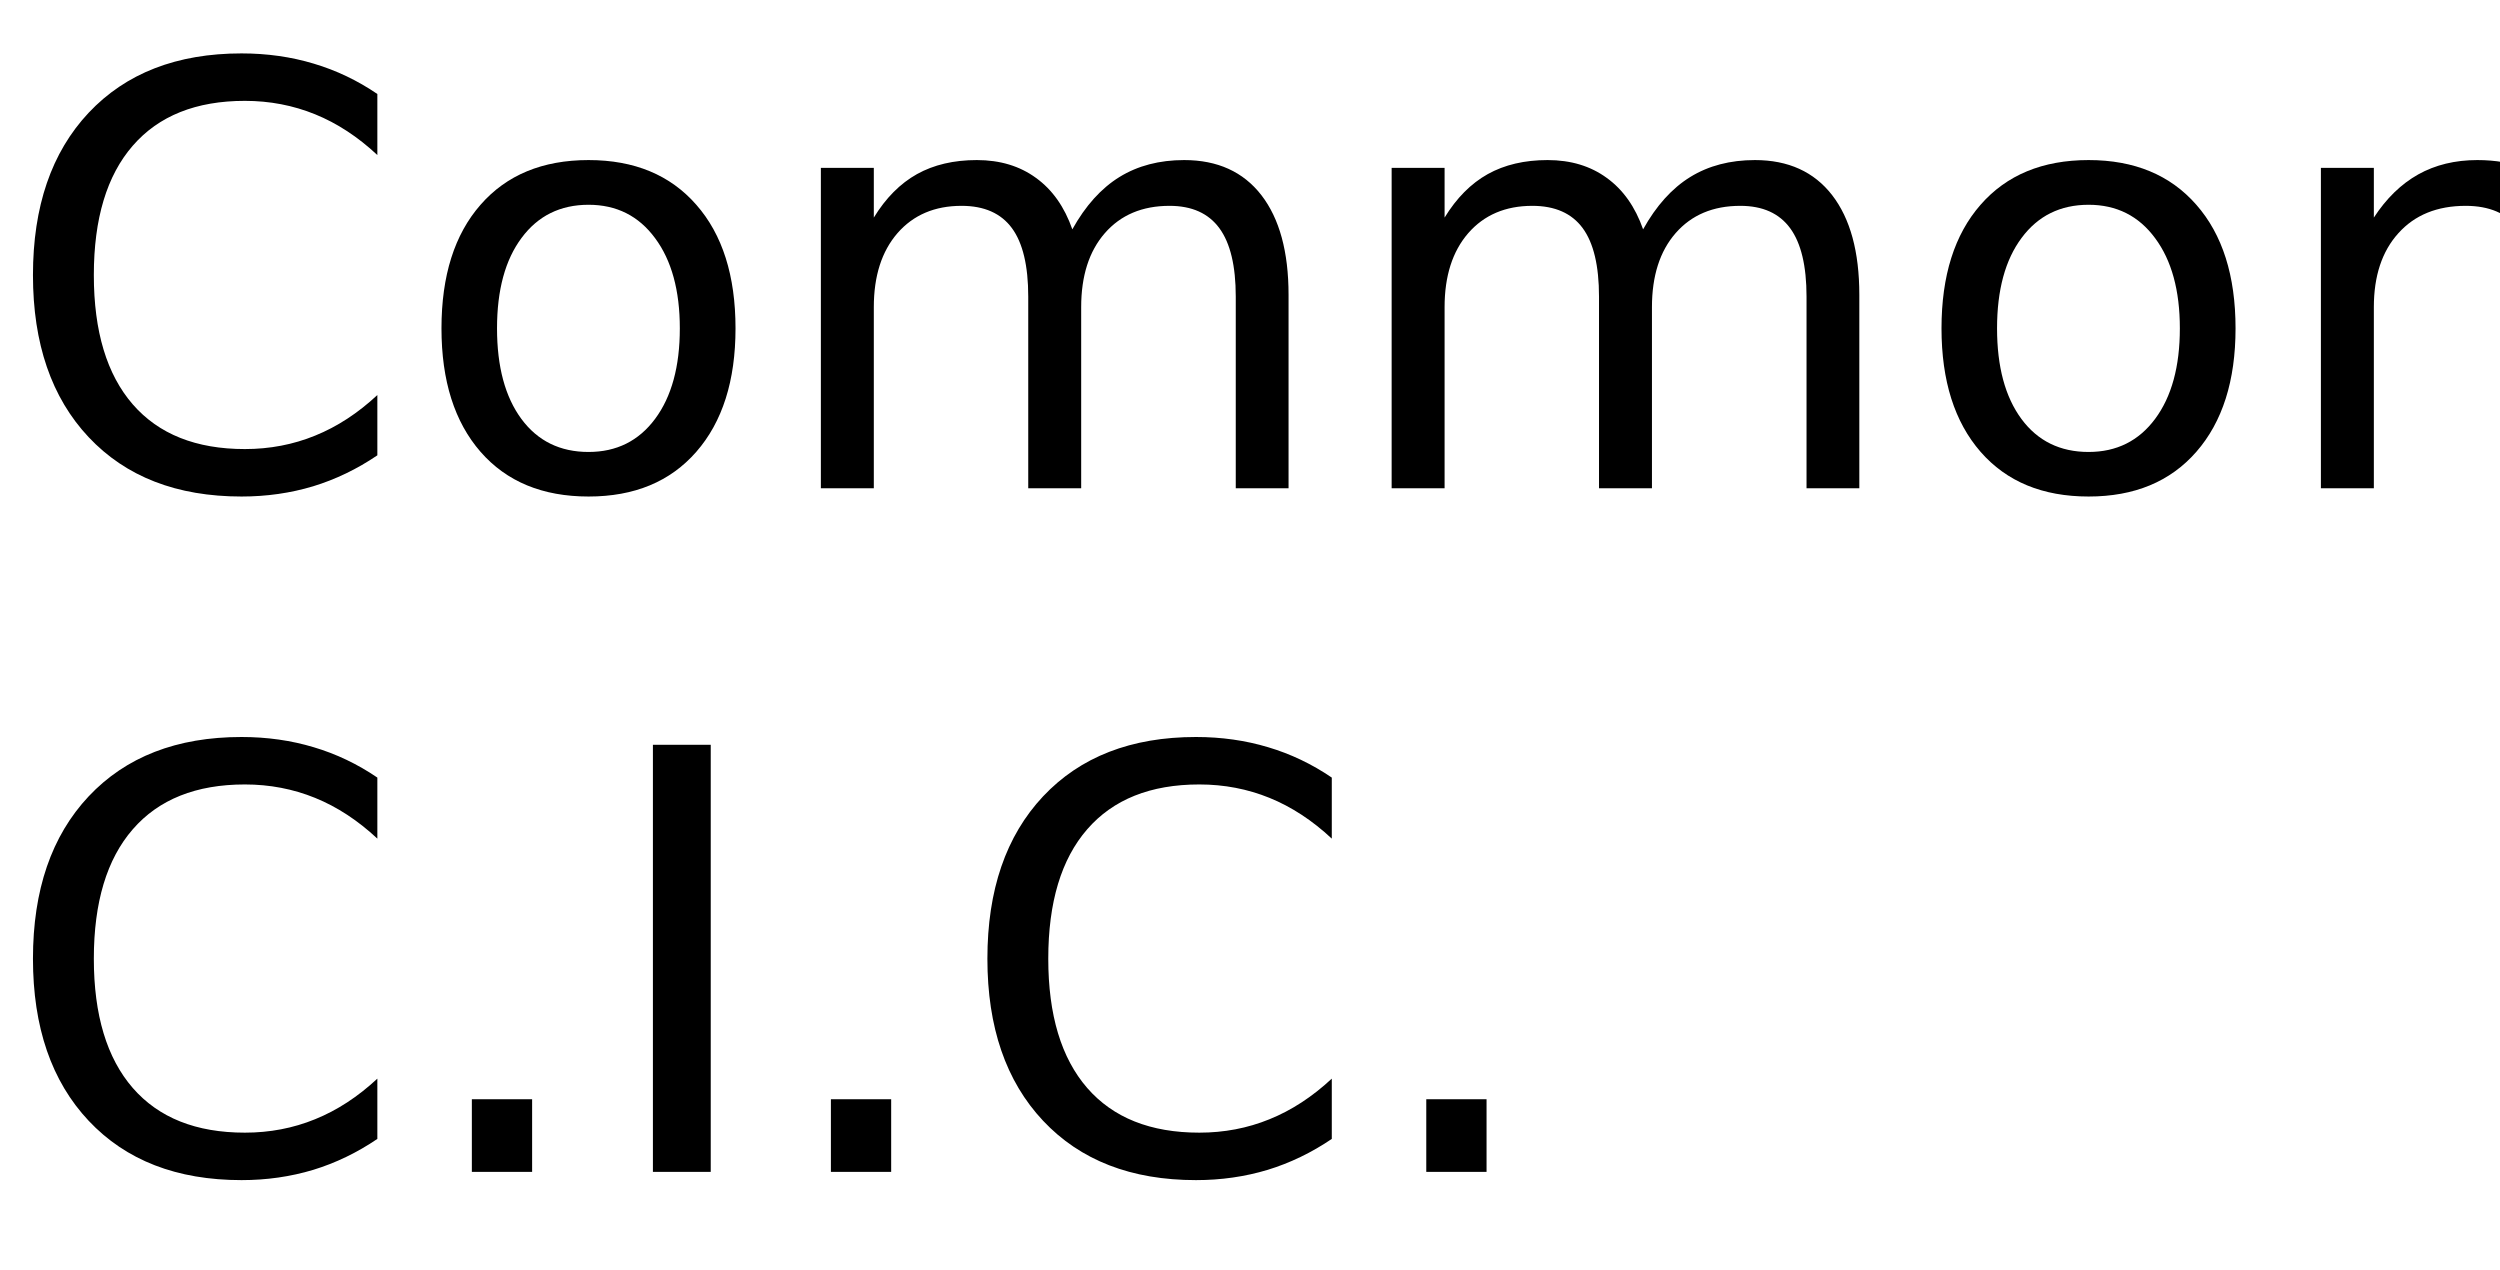
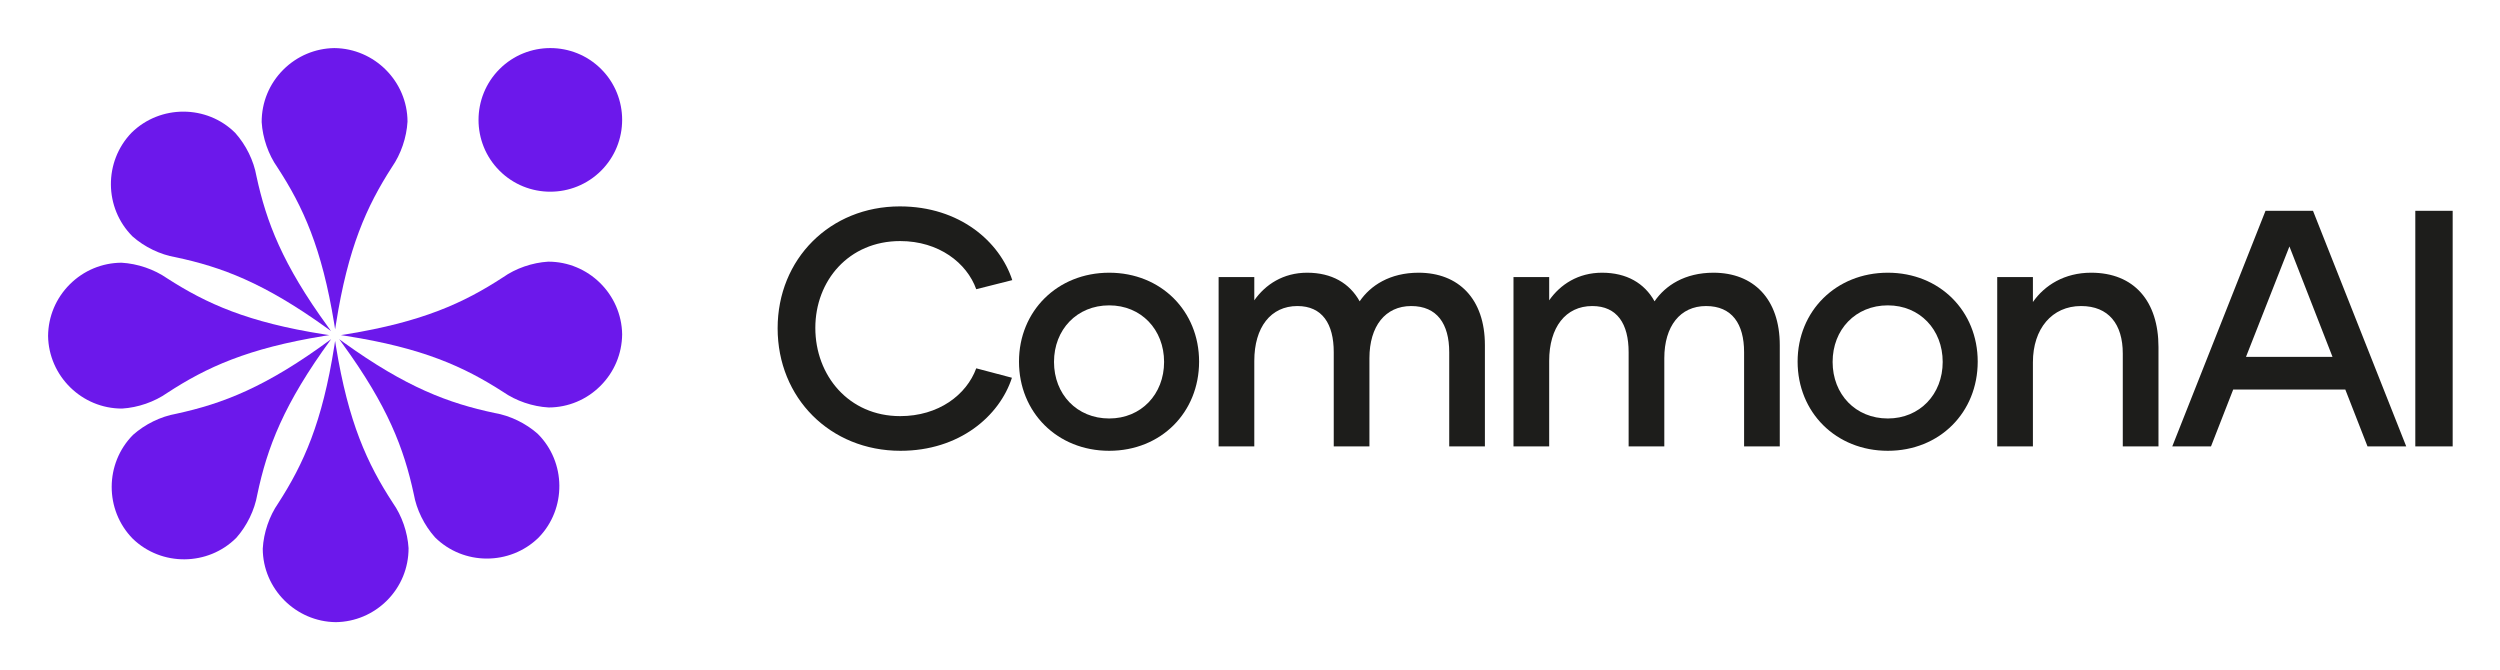
- <svg xmlns="http://www.w3.org/2000/svg" xmlns:xlink="http://www.w3.org/1999/xlink" width="256" height="130" viewBox="0 0 256 130">
+ <svg xmlns="http://www.w3.org/2000/svg" role="img" viewBox="-16.34 -16.34 849.68 227.68">
  <defs>
-     <g>
-       <g id="glyph-0-0">
-         <path d="M 38.641 -40.375 L 38.641 -34.125 C 36.648 -35.988 34.523 -37.379 32.266 -38.297 C 30.016 -39.211 27.617 -39.672 25.078 -39.672 C 20.078 -39.672 16.25 -38.141 13.594 -35.078 C 10.938 -32.023 9.609 -27.609 9.609 -21.828 C 9.609 -16.066 10.938 -11.656 13.594 -8.594 C 16.25 -5.539 20.078 -4.016 25.078 -4.016 C 27.617 -4.016 30.016 -4.473 32.266 -5.391 C 34.523 -6.305 36.648 -7.691 38.641 -9.547 L 38.641 -3.375 C 36.566 -1.969 34.375 -0.91 32.062 -0.203 C 29.75 0.492 27.305 0.844 24.734 0.844 C 18.109 0.844 12.891 -1.18 9.078 -5.234 C 5.273 -9.285 3.375 -14.816 3.375 -21.828 C 3.375 -28.859 5.273 -34.398 9.078 -38.453 C 12.891 -42.504 18.109 -44.531 24.734 -44.531 C 27.348 -44.531 29.812 -44.18 32.125 -43.484 C 34.438 -42.797 36.609 -41.758 38.641 -40.375 Z M 38.641 -40.375 " />
-       </g>
-       <g id="glyph-0-1">
-         <path d="M 18.375 -29.031 C 15.477 -29.031 13.191 -27.898 11.516 -25.641 C 9.836 -23.391 9 -20.301 9 -16.375 C 9 -12.445 9.832 -9.352 11.5 -7.094 C 13.164 -4.844 15.457 -3.719 18.375 -3.719 C 21.238 -3.719 23.508 -4.848 25.188 -7.109 C 26.875 -9.379 27.719 -12.469 27.719 -16.375 C 27.719 -20.258 26.875 -23.336 25.188 -25.609 C 23.508 -27.891 21.238 -29.031 18.375 -29.031 Z M 18.375 -33.609 C 23.062 -33.609 26.738 -32.082 29.406 -29.031 C 32.082 -25.988 33.422 -21.77 33.422 -16.375 C 33.422 -11.008 32.082 -6.797 29.406 -3.734 C 26.738 -0.68 23.062 0.844 18.375 0.844 C 13.664 0.844 9.977 -0.68 7.312 -3.734 C 4.645 -6.797 3.312 -11.008 3.312 -16.375 C 3.312 -21.77 4.645 -25.988 7.312 -29.031 C 9.977 -32.082 13.664 -33.609 18.375 -33.609 Z M 18.375 -33.609 " />
-       </g>
-       <g id="glyph-0-2">
-         <path d="M 31.203 -26.516 C 32.547 -28.93 34.156 -30.719 36.031 -31.875 C 37.906 -33.031 40.113 -33.609 42.656 -33.609 C 46.07 -33.609 48.707 -32.41 50.562 -30.016 C 52.414 -27.617 53.344 -24.219 53.344 -19.812 L 53.344 0 L 47.938 0 L 47.938 -19.625 C 47.938 -22.77 47.379 -25.102 46.266 -26.625 C 45.148 -28.156 43.445 -28.922 41.156 -28.922 C 38.363 -28.922 36.156 -27.988 34.531 -26.125 C 32.914 -24.27 32.109 -21.742 32.109 -18.547 L 32.109 0 L 26.688 0 L 26.688 -19.625 C 26.688 -22.789 26.129 -25.129 25.016 -26.641 C 23.898 -28.16 22.18 -28.922 19.859 -28.922 C 17.109 -28.922 14.922 -27.988 13.297 -26.125 C 11.68 -24.258 10.875 -21.734 10.875 -18.547 L 10.875 0 L 5.453 0 L 5.453 -32.812 L 10.875 -32.812 L 10.875 -27.719 C 12.102 -29.727 13.578 -31.211 15.297 -32.172 C 17.016 -33.129 19.055 -33.609 21.422 -33.609 C 23.797 -33.609 25.816 -33 27.484 -31.781 C 29.16 -30.57 30.398 -28.816 31.203 -26.516 Z M 31.203 -26.516 " />
-       </g>
-       <g id="glyph-0-3">
-         <path d="M 32.938 -19.812 L 32.938 0 L 27.547 0 L 27.547 -19.625 C 27.547 -22.727 26.938 -25.051 25.719 -26.594 C 24.508 -28.145 22.695 -28.922 20.281 -28.922 C 17.363 -28.922 15.066 -27.988 13.391 -26.125 C 11.711 -24.27 10.875 -21.742 10.875 -18.547 L 10.875 0 L 5.453 0 L 5.453 -32.812 L 10.875 -32.812 L 10.875 -27.719 C 12.156 -29.688 13.672 -31.16 15.422 -32.141 C 17.172 -33.117 19.188 -33.609 21.469 -33.609 C 25.238 -33.609 28.094 -32.441 30.031 -30.109 C 31.969 -27.773 32.938 -24.344 32.938 -19.812 Z M 32.938 -19.812 " />
-       </g>
-       <g id="glyph-0-4">
-         <path d="M 20.516 -37.906 L 12.484 -16.141 L 28.562 -16.141 Z M 17.172 -43.734 L 23.875 -43.734 L 40.547 0 L 34.391 0 L 30.406 -11.219 L 10.688 -11.219 L 6.703 0 L 0.469 0 Z M 17.172 -43.734 " />
-       </g>
-       <g id="glyph-0-5">
-         <path d="M 5.891 -43.734 L 11.812 -43.734 L 11.812 0 L 5.891 0 Z M 5.891 -43.734 " />
-       </g>
-       <g id="glyph-0-6">
-         <path d="M 6.422 -7.438 L 12.594 -7.438 L 12.594 0 L 6.422 0 Z M 6.422 -7.438 " />
-       </g>
-     </g>
+     <clipPath id="a" clipPathUnits="userSpaceOnUse">
+       <path d="M0 146.334h612.943V0H0z" transform="translate(-185.965 -74.915)" />
+     </clipPath>
+     <clipPath id="b" clipPathUnits="userSpaceOnUse">
+       <path d="M0 146.334h612.943V0H0z" transform="translate(-284.476 -66.333)" />
+     </clipPath>
+     <clipPath id="c" clipPathUnits="userSpaceOnUse">
+       <path d="M0 146.334h612.943V0H0z" transform="translate(-366.252 -70.625)" />
+     </clipPath>
+     <clipPath id="d" clipPathUnits="userSpaceOnUse">
+       <path d="M0 146.334h612.943V0H0z" transform="translate(-441.417 -70.625)" />
+     </clipPath>
+     <clipPath id="e" clipPathUnits="userSpaceOnUse">
+       <path d="M0 146.334h612.943V0H0z" transform="translate(-482.946 -66.333)" />
+     </clipPath>
+     <clipPath id="f" clipPathUnits="userSpaceOnUse">
+       <path d="M0 146.334h612.943V0H0z" transform="translate(-537.95 -70.108)" />
+     </clipPath>
+     <clipPath id="g" clipPathUnits="userSpaceOnUse">
+       <path d="M0 146.334h612.943V0H0z" transform="translate(-560.257 -67.62)" />
+     </clipPath>
+     <clipPath id="h" clipPathUnits="userSpaceOnUse">
+       <path d="M0 146.334h612.943V0H0z" />
+     </clipPath>
+     <clipPath id="i" clipPathUnits="userSpaceOnUse">
+       <path d="M0 146.334h612.943V0H0z" transform="translate(-124.804 -48.015)" />
+     </clipPath>
+     <clipPath id="j" clipPathUnits="userSpaceOnUse">
+       <path d="M0 146.334h612.943V0H0z" transform="translate(-73.167 -71.698)" />
+     </clipPath>
+     <clipPath id="k" clipPathUnits="userSpaceOnUse">
+       <path d="M0 146.334h612.943V0H0z" transform="translate(-72.144 -72.133)" />
+     </clipPath>
+     <clipPath id="l" clipPathUnits="userSpaceOnUse">
+       <path d="M0 146.334h612.943V0H0z" transform="translate(-71.698 -73.167)" />
+     </clipPath>
+     <clipPath id="m" clipPathUnits="userSpaceOnUse">
+       <path d="M0 146.334h612.943V0H0z" transform="translate(-47.712 -124.705)" />
+     </clipPath>
+     <clipPath id="n" clipPathUnits="userSpaceOnUse">
+       <path d="M0 146.334h612.943V0H0z" transform="translate(-91.622 -127.602)" />
+     </clipPath>
+     <clipPath id="o" clipPathUnits="userSpaceOnUse">
+       <path d="M0 146.334h612.943V0H0z" transform="translate(-146.333 -73.368)" />
+     </clipPath>
+     <clipPath id="p" clipPathUnits="userSpaceOnUse">
+       <path d="M0 146.334h612.943V0H0z" transform="translate(-140.982 -140.983)" />
+     </clipPath>
+     <color-profile name="sRGB IEC61966-2.1" />
  </defs>
-   <g fill="rgb(0%, 0%, 0%)" fill-opacity="1">
-     <use xlink:href="#glyph-0-0" x="0" y="50" />
-     <use xlink:href="#glyph-0-1" x="41.895" y="50" />
-     <use xlink:href="#glyph-0-2" x="78.604" y="50" />
-     <use xlink:href="#glyph-0-2" x="137.051" y="50" />
-     <use xlink:href="#glyph-0-1" x="195.498" y="50" />
-     <use xlink:href="#glyph-0-3" x="232.207" y="50" />
-     <use xlink:href="#glyph-0-4" x="270.234" y="50" />
-     <use xlink:href="#glyph-0-5" x="311.279" y="50" />
-   </g>
-   <g fill="rgb(0%, 0%, 0%)" fill-opacity="1">
-     <use xlink:href="#glyph-0-0" x="0" y="120" />
-     <use xlink:href="#glyph-0-6" x="41.895" y="120" />
-     <use xlink:href="#glyph-0-5" x="60.967" y="120" />
-     <use xlink:href="#glyph-0-6" x="78.662" y="120" />
-     <use xlink:href="#glyph-0-0" x="97.734" y="120" />
-     <use xlink:href="#glyph-0-6" x="139.629" y="120" />
+   <g fill-opacity="1" fill-rule="nonzero" stroke="none">
+     <path fill="#1d1d1b" d="M0 0c0 17.678 13.387 31.063 31.151 31.063 15.273 0 25.485-9.01 28.66-18.793l-9.183-2.317c-2.4 6.694-9.525 12.272-19.392 12.272-13.13 0-21.626-10.126-21.626-22.14 0-12.1 8.496-22.483 21.626-22.483 9.782 0 16.904 5.408 19.392 12.186l9.099-2.404c-3.175-9.782-13.388-18.62-28.407-18.62C13.387-31.236 0-17.764 0 0" clip-path="url(#a)" transform="matrix(1.33333 0 0 -1.33333 247.954 95.225)" />
+     <path fill="#1d1d1b" d="M0 0c0 8.239-5.836 14.418-13.99 14.418-8.235 0-14.071-6.179-14.071-14.418 0-8.237 5.836-14.416 14.071-14.416C-5.836-14.416 0-8.237 0 0m-36.987.086c0 12.873 9.782 22.656 22.997 22.656S8.923 12.959 8.923.086c0-12.957-9.698-22.739-22.913-22.739S-36.987-12.871-36.987.086" clip-path="url(#b)" transform="matrix(1.33333 0 0 -1.33333 379.301 106.669)" />
+     <path fill="#1d1d1b" d="M0 0v-25.83h-9.095v24.028c0 7.208-3.091 11.755-9.698 11.755S-29.435 4.805-29.435-3.348V-25.83h-9.095v24.028c0 7.208-2.918 11.755-9.268 11.755-6.78 0-10.984-5.405-10.984-13.986V-25.83h-9.095v43.164h9.095v-5.922c2.833 4.033 7.379 7.037 13.472 7.037 6.265 0 10.815-2.66 13.387-7.294 2.745 4.033 7.724 7.294 15.019 7.294C-6.692 18.449 0 11.756 0 0" clip-path="url(#c)" transform="matrix(1.33333 0 0 -1.33333 488.336 100.946)" />
+     <path fill="#1d1d1b" d="M0 0v-25.83h-9.095v24.028c0 7.208-3.087 11.755-9.698 11.755-6.607 0-10.639-5.148-10.639-13.301V-25.83h-9.095v24.028c0 7.208-2.918 11.755-9.268 11.755-6.78 0-10.984-5.405-10.984-13.986V-25.83h-9.098v43.164h9.098v-5.922c2.83 4.033 7.379 7.037 13.472 7.037 6.262 0 10.812-2.66 13.388-7.294 2.745 4.033 7.72 7.294 15.015 7.294C-6.692 18.449 0 11.756 0 0" clip-path="url(#d)" transform="matrix(1.33333 0 0 -1.33333 588.555 100.946)" />
+     <path fill="#1d1d1b" d="M0 0c0 8.239-5.836 14.418-13.986 14.418-8.239 0-14.075-6.179-14.075-14.418 0-8.237 5.836-14.416 14.075-14.416C-5.836-14.416 0-8.237 0 0m-36.983.086c0 12.873 9.782 22.656 22.997 22.656 13.214 0 22.912-9.783 22.912-22.656 0-12.957-9.698-22.739-22.912-22.739-13.215 0-22.997 9.782-22.997 22.739" clip-path="url(#e)" transform="matrix(1.33333 0 0 -1.33333 643.928 106.669)" />
+     <path fill="#1d1d1b" d="M0 0v-25.314h-9.099V-1.63c0 7.466-3.601 12.1-10.638 12.1-7.379 0-12.271-5.75-12.271-14.33v-21.454h-9.098V17.85h9.098V11.5c3.003 4.291 8.067 7.466 14.843 7.466C-6.181 18.966 0 11.671 0 0" clip-path="url(#f)" transform="matrix(1.33333 0 0 -1.33333 717.267 101.634)" />
+     <path fill="#1d1d1b" d="M0 0h22.056L11.072 28.147zm30.979-22.826L25.316-8.323H-3.26l-5.662-14.503h-9.871L4.979 37.242h12.098l23.772-60.068z" clip-path="url(#g)" transform="matrix(1.33333 0 0 -1.33333 747.009 104.951)" />
+     <path fill="#1d1d1b" d="M603.417 104.863h9.525V44.795h-9.525z" clip-path="url(#h)" transform="matrix(1.33333 0 0 -1.33333 0 195.112)" />
+     <path fill="#6c18eb" d="M0 0c7.272-7.227 7.376-19.107.243-26.449-7.322-7.179-19.189-7.13-26.426.062-2.737 3.068-4.71 7.063-5.403 11.023-2.513 11.656-6.624 22.443-18.172 38.318-.27.388-.54.776-.834 1.164.376-.282.764-.553 1.128-.823C-33.497 11.813-22.7 7.781-10.985 5.301-7.05 4.63-3.043 2.691 0 0" clip-path="url(#i)" transform="matrix(1.33333 0 0 -1.33333 166.405 131.092)" />
+     <path fill="#6c18eb" d="M0 0c.07-.47.152-.952.223-1.422 3.158-19.376 7.962-29.869 14.494-39.881 2.302-3.267 3.759-7.474 4.005-11.527.011-5.041-1.94-9.788-5.513-13.359-3.478-3.477-8.12-5.439-13.008-5.509-10.246.095-18.622 8.521-18.644 18.72.223 4.101 1.669 8.319 3.961 11.62C-8.006-31.312-3.27-20.797-.212-1.363-.141-.917-.071-.47 0 0" clip-path="url(#j)" transform="matrix(1.33333 0 0 -1.33333 97.555 99.514)" />
+     <path fill="#6c18eb" d="M0 0c-12.129-16.589-16.289-27.633-18.817-39.63-.682-3.924-2.621-7.93-5.348-11.009-7.227-7.225-19.095-7.317-26.414-.208-7.166 7.31-7.129 19.166.086 26.45 3.055 2.725 7.05 4.675 10.999 5.38C-27.544-16.422-16.534-12.206 0 0" clip-path="url(#k)" transform="matrix(1.33333 0 0 -1.33333 96.192 98.934)" />
+     <path fill="#6c18eb" d="M0 0c-.47-.07-.952-.153-1.422-.223-19.376-3.158-29.869-7.963-39.881-14.494-3.255-2.291-7.474-3.759-11.527-4.005-10.258-.034-18.717 8.286-18.868 18.521.048 4.958 2.011 9.623 5.524 13.135 3.538 3.537 8.25 5.498 13.208 5.521 4.089-.236 8.307-1.682 11.608-3.973C-31.325 8.017-20.821 3.269-1.41.211-.94.141-.47.07 0 0" clip-path="url(#l)" transform="matrix(1.33333 0 0 -1.33333 95.597 97.556)" />
+     <path fill="#6c18eb" d="M0 0c2.737-3.067 4.711-7.062 5.403-11.022 2.525-11.668 6.625-22.443 18.184-38.331.27-.387.54-.776.834-1.163-.376.282-.764.552-1.128.822C7.315-38.2-3.483-34.168-15.197-31.687c-3.936.67-7.942 2.61-10.985 5.301-7.261 7.239-7.365 19.094-.232 26.46C-19.104 7.241-7.225 7.204 0 0" clip-path="url(#m)" transform="matrix(1.33333 0 0 -1.33333 63.616 28.838)" />
+     <path fill="#6c18eb" d="M0 0c-.236-4.089-1.681-8.307-3.974-11.609-6.463-10.033-11.2-20.548-14.258-39.959-.082-.458-.152-.928-.223-1.398-.07.47-.153.952-.223 1.421-3.158 19.376-7.963 29.87-14.494 39.882-2.291 3.255-3.759 7.474-4.005 11.527-.011 5.041 1.94 9.787 5.513 13.359 3.478 3.477 8.12 5.439 13.008 5.509C-8.387 18.636-.034 10.21 0 0" clip-path="url(#n)" transform="matrix(1.33333 0 0 -1.33333 122.163 24.976)" />
+     <path fill="#6c18eb" d="M0 0c-.048-4.959-2.011-9.623-5.525-13.136-3.537-3.536-8.249-5.497-13.196-5.509-4.1.224-8.318 1.67-11.619 3.962C-40.374-8.219-50.878-3.471-70.3-.425c-.458.082-.928.153-1.398.224.47.07.951.152 1.421.222C-50.9 3.18-40.407 7.984-30.395 14.515c3.267 2.303 7.473 3.759 11.527 4.005C-8.611 18.554-.151 10.234 0 0" clip-path="url(#o)" transform="matrix(1.33333 0 0 -1.33333 195.111 97.287)" />
+     <path fill="#6c18eb" d="M0 0c7.143-7.145 7.129-18.766-.004-25.897-7.145-7.143-18.766-7.153-25.909-.008-7.131 7.133-7.129 18.766.016 25.909C-18.764 7.135-7.131 7.133 0 0" clip-path="url(#p)" transform="matrix(1.33333 0 0 -1.33333 187.976 7.135)" />
  </g>
</svg>
